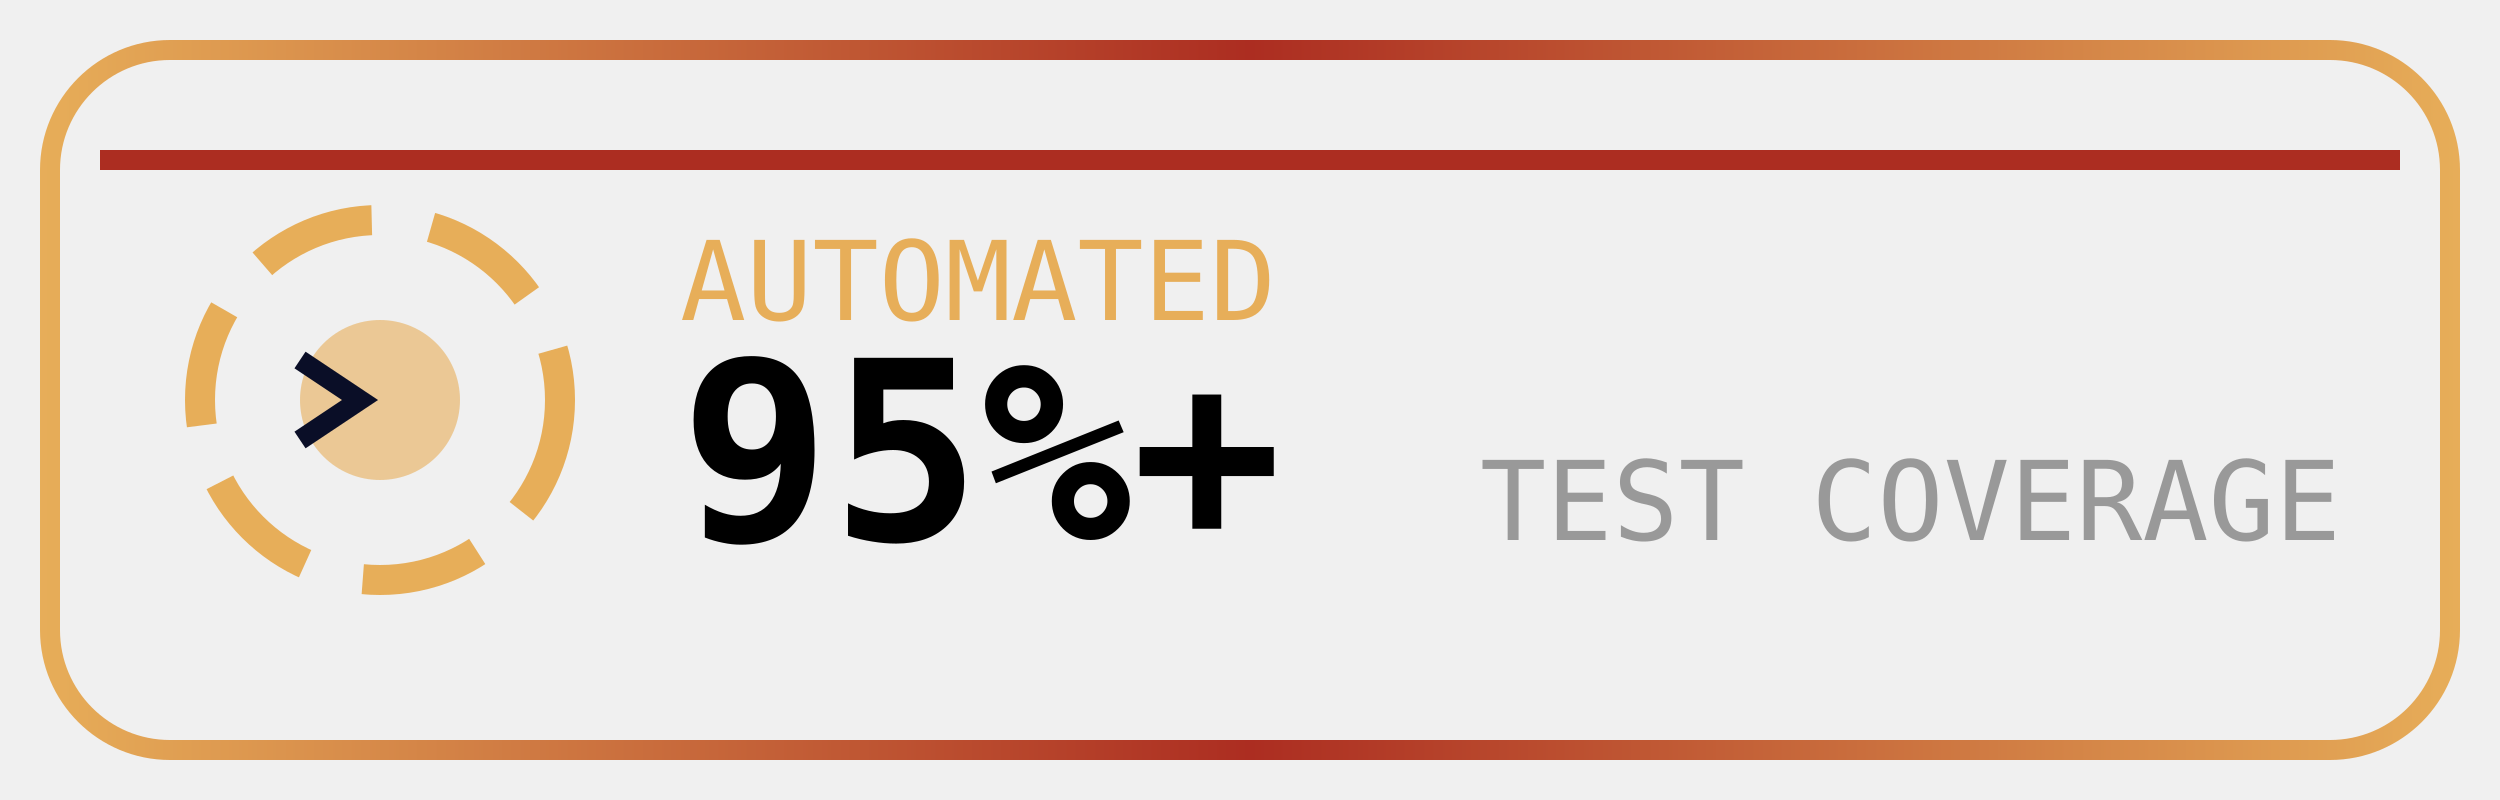
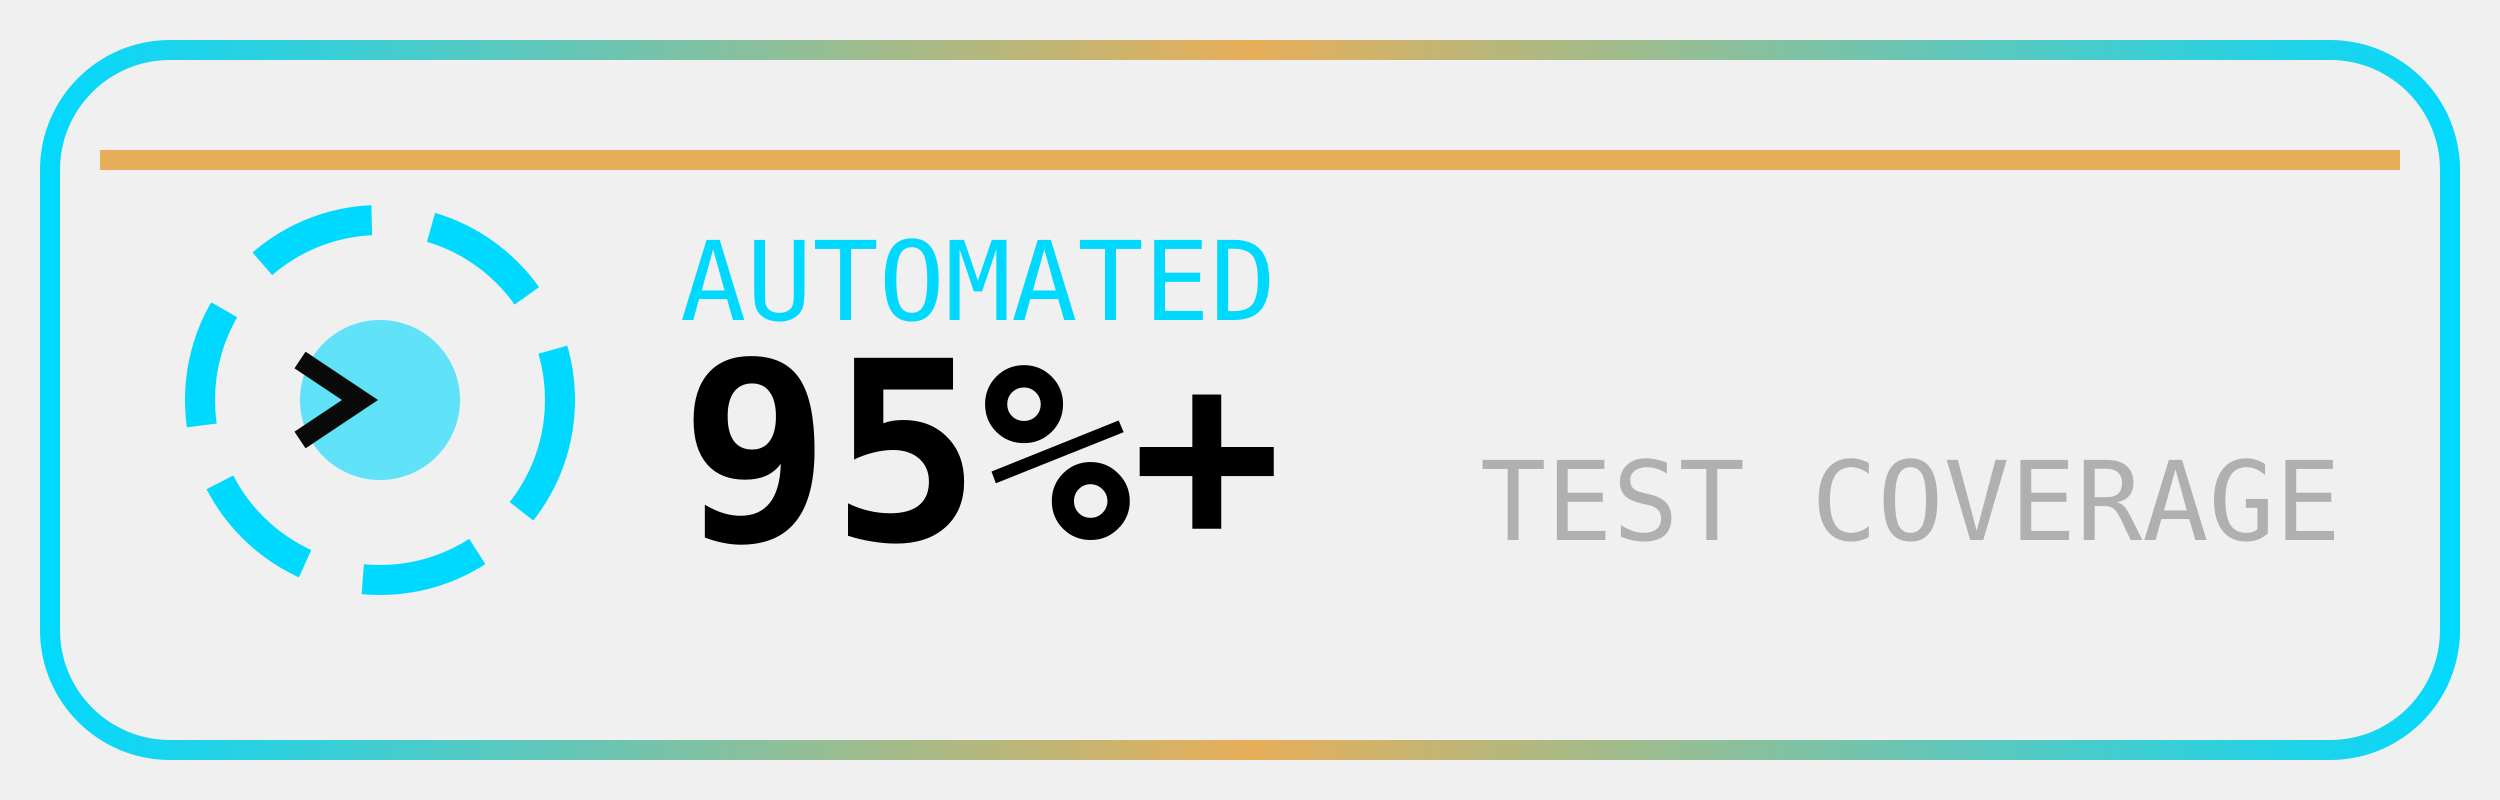
<svg xmlns="http://www.w3.org/2000/svg" width="250" height="80" viewBox="0 0 250 80" role="img" aria-labelledby="title desc">
  <defs>
    <style>
      @keyframes badge-glow {
-         0%, 100% { filter: drop-shadow(0 0 6px #E7AE59); }
-         50% { filter: drop-shadow(0 0 16px #AC2D21); }
+         0%, 100% { filter: drop-shadow(0 0 6px #00D9FF); }
+         50% { filter: drop-shadow(0 0 16px #E7AE59); }
      }

      @keyframes hologram-scan {
        0% { opacity: 0; transform: translateX(-100%); }
        50% { opacity: 0.4; }
        100% { opacity: 0; transform: translateX(100%); }
      }

      @keyframes counter-increment {
        0% { opacity: 0; transform: scale(0.9); }
        100% { opacity: 1; transform: scale(1); }
      }

      .badge-container {
        animation: badge-glow 3s ease-in-out infinite;
      }

      .hologram-line {
        animation: hologram-scan 2.6s linear infinite;
      }

      .badge-value {
        animation: counter-increment 1.2s ease-out;
      }

      text {
        font-family: 'Fira Code', monospace;
      }

      .badge-surface {
        fill: none;
      }

      .highlight {
-         fill: #E7AE59;
+         fill: #00D9FF;
      }

      .muted {
-         fill: #999999;
+         fill: #B0B0B0;
      }

      @media (prefers-color-scheme: dark) {
        .badge-surface {
          fill: none;
        }

        text {
          fill: #FFFFFF;
        }

        .highlight {
-           fill: #E7AE59;
+           fill: #00D9FF;
        }

        .muted {
-           fill: #999999;
+           fill: #B0B0B0;
        }
      }

      @media (prefers-color-scheme: light) {
        text {
-           fill: #AC2D21;
+           fill: #E7AE59;
        }

        .highlight {
-           fill: #C44632;
+           fill: #0099B3;
        }

        .muted {
          fill: #7A7A86;
        }
      }
    </style>
    <linearGradient id="badge-bg" x1="0%" y1="0%" x2="100%" y2="100%">
-       <stop offset="0%" stop-color="#0A0E27" />
-       <stop offset="100%" stop-color="#11183C" />
+       <stop offset="0%" stop-color="#0A0A0A" />
+       <stop offset="100%" stop-color="#141414" />
    </linearGradient>
    <linearGradient id="badge-border" x1="0%" y1="0%" x2="100%" y2="0%">
-       <stop offset="0%" stop-color="#E7AE59" />
-       <stop offset="50%" stop-color="#AC2D21" />
-       <stop offset="100%" stop-color="#E7AE59" />
+       <stop offset="0%" stop-color="#00D9FF" />
+       <stop offset="50%" stop-color="#E7AE59" />
+       <stop offset="100%" stop-color="#00D9FF" />
    </linearGradient>
  </defs>
  <g class="badge-container">
    <rect class="badge-surface" x="5" y="5" width="240" height="70" rx="12" stroke="url(#badge-border)" stroke-width="2" />
-     <rect class="hologram-line" x="10" y="15" width="230" height="2" fill="#AC2D21" />
+     <rect class="hologram-line" x="10" y="15" width="230" height="2" fill="#E7AE59" />
    <g transform="translate(38, 40)">
-       <circle cx="0" cy="0" r="18" fill="none" stroke="#E7AE59" stroke-width="3" stroke-dasharray="12 6">
+       <circle cx="0" cy="0" r="18" fill="none" stroke="#00D9FF" stroke-width="3" stroke-dasharray="12 6">
        <animateTransform attributeName="transform" type="rotate" values="0 0 0;360 0 0" dur="8s" repeatCount="indefinite" />
      </circle>
-       <circle cx="0" cy="0" r="8" fill="#E7AE59" opacity="0.6" />
-       <polyline points="-8 4 -2 0 -8 -4" fill="none" stroke="#0A0E27" stroke-width="2" />
+       <circle cx="0" cy="0" r="8" fill="#00D9FF" opacity="0.6" />
+       <polyline points="-8 4 -2 0 -8 -4" fill="none" stroke="#0A0A0A" stroke-width="2" />
    </g>
    <text class="highlight" x="68" y="32" font-size="11">AUTOMATED</text>
    <text class="badge-value" x="68" y="54" font-size="25" font-weight="bold">95%+</text>
    <text class="muted" x="148" y="54" font-size="11">TEST COVERAGE</text>
  </g>
</svg>
